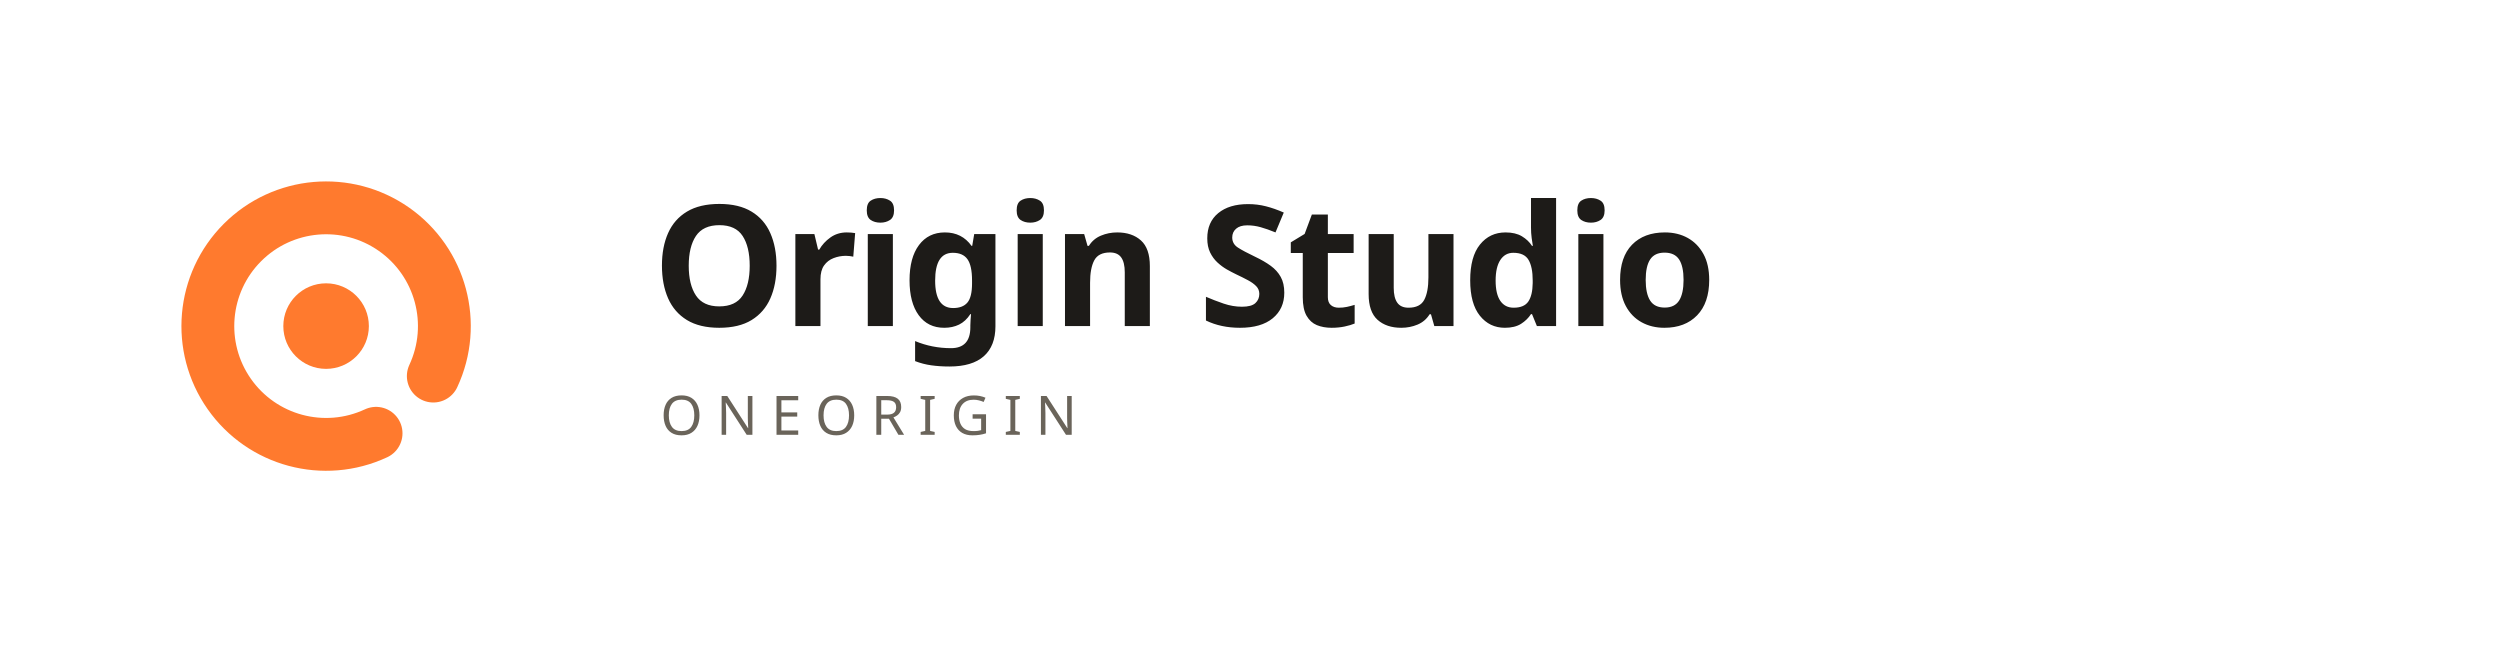
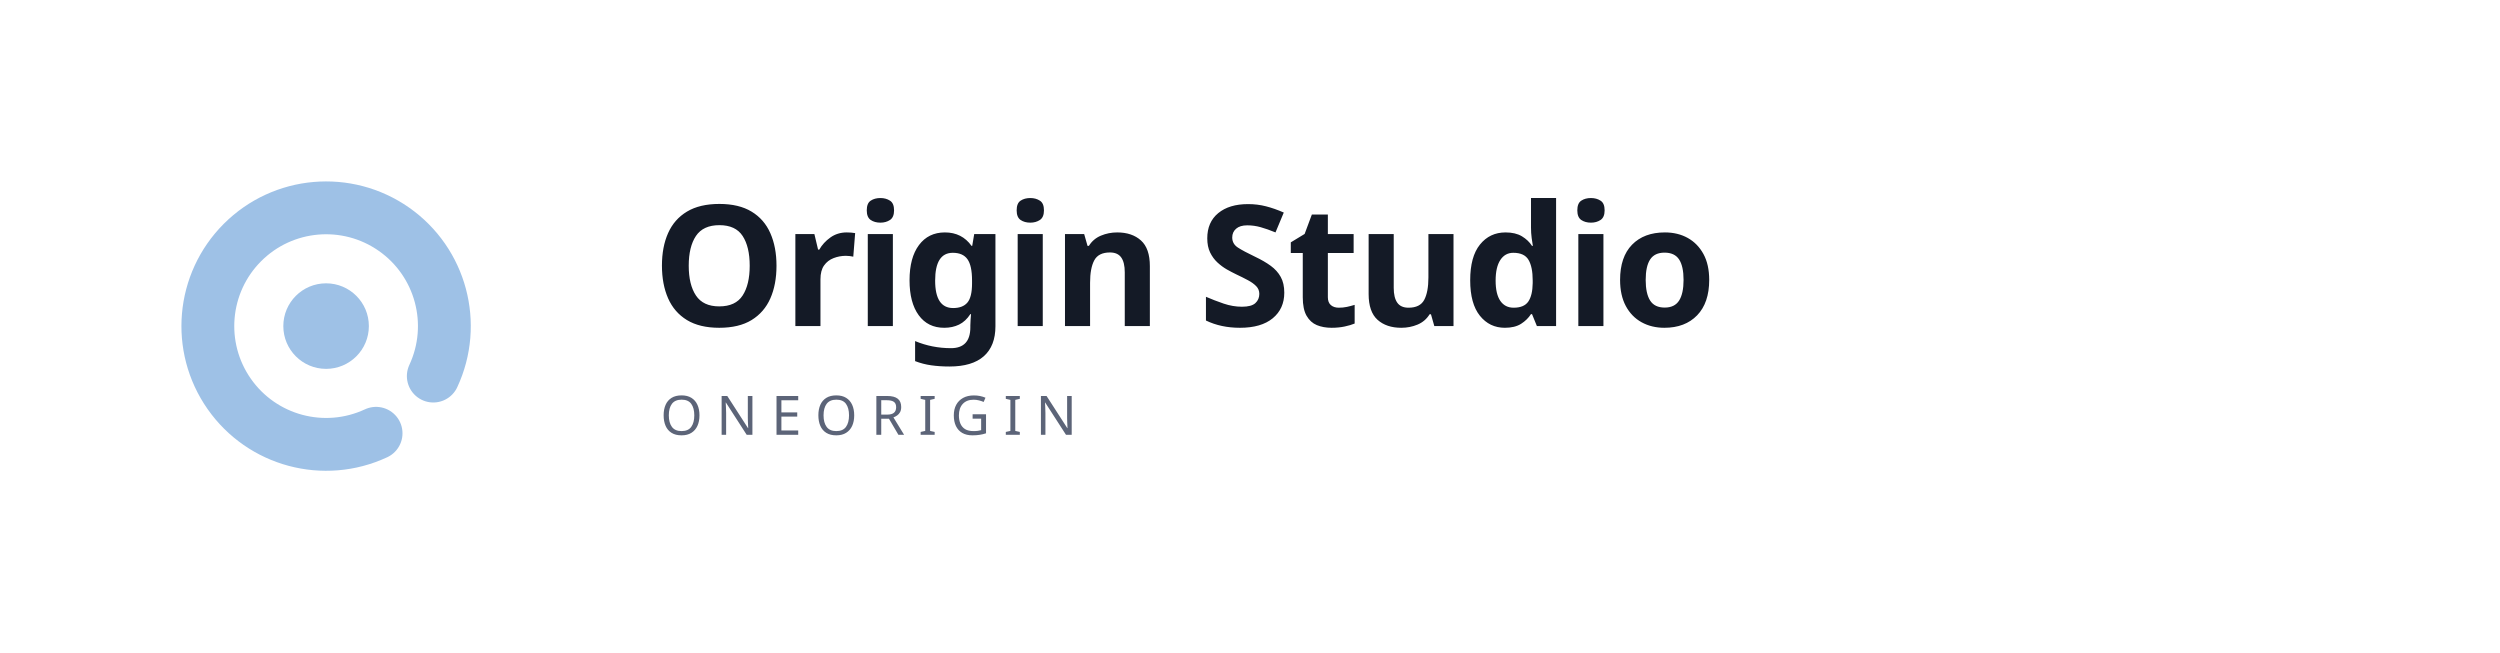
<svg xmlns="http://www.w3.org/2000/svg" width="920" height="240" viewBox="0 0 920 240">
  <g transform="translate(20 20) scale(1.8519) translate(-0 -0)">
-     <path d="M 63.932 75.302 A 23.5 23.5 0 1 1 75.302 63.932" fill="none" stroke="#FF7A2E" stroke-width="10.5" stroke-linecap="round" />
-     <circle cx="54" cy="54" r="8.5" fill="#FF7A2E" />
+     <path d="M 63.932 75.302 A 23.5 23.5 0 1 1 75.302 63.932" fill="none" stroke="#9EC1E6" stroke-width="10.5" stroke-linecap="round" />
+     <circle cx="54" cy="54" r="8.5" fill="#9EC1E6" />
  </g>
-   <text x="240" y="120" font-family="JetBrains Mono" font-size="62" font-weight="700" letter-spacing="-1.5" fill="#1D1B18">Origin Studio</text>
-   <text x="243" y="160" font-family="JetBrains Mono" font-size="20" letter-spacing="5" fill="#6A645A">ONEORIGIN</text>
+   <text x="240" y="120" font-family="JetBrains Mono" font-size="62" font-weight="700" letter-spacing="-1.5" fill="#141A26">Origin Studio</text>
+   <text x="243" y="160" font-family="JetBrains Mono" font-size="20" letter-spacing="5" fill="#5C6478">ONEORIGIN</text>
</svg>
